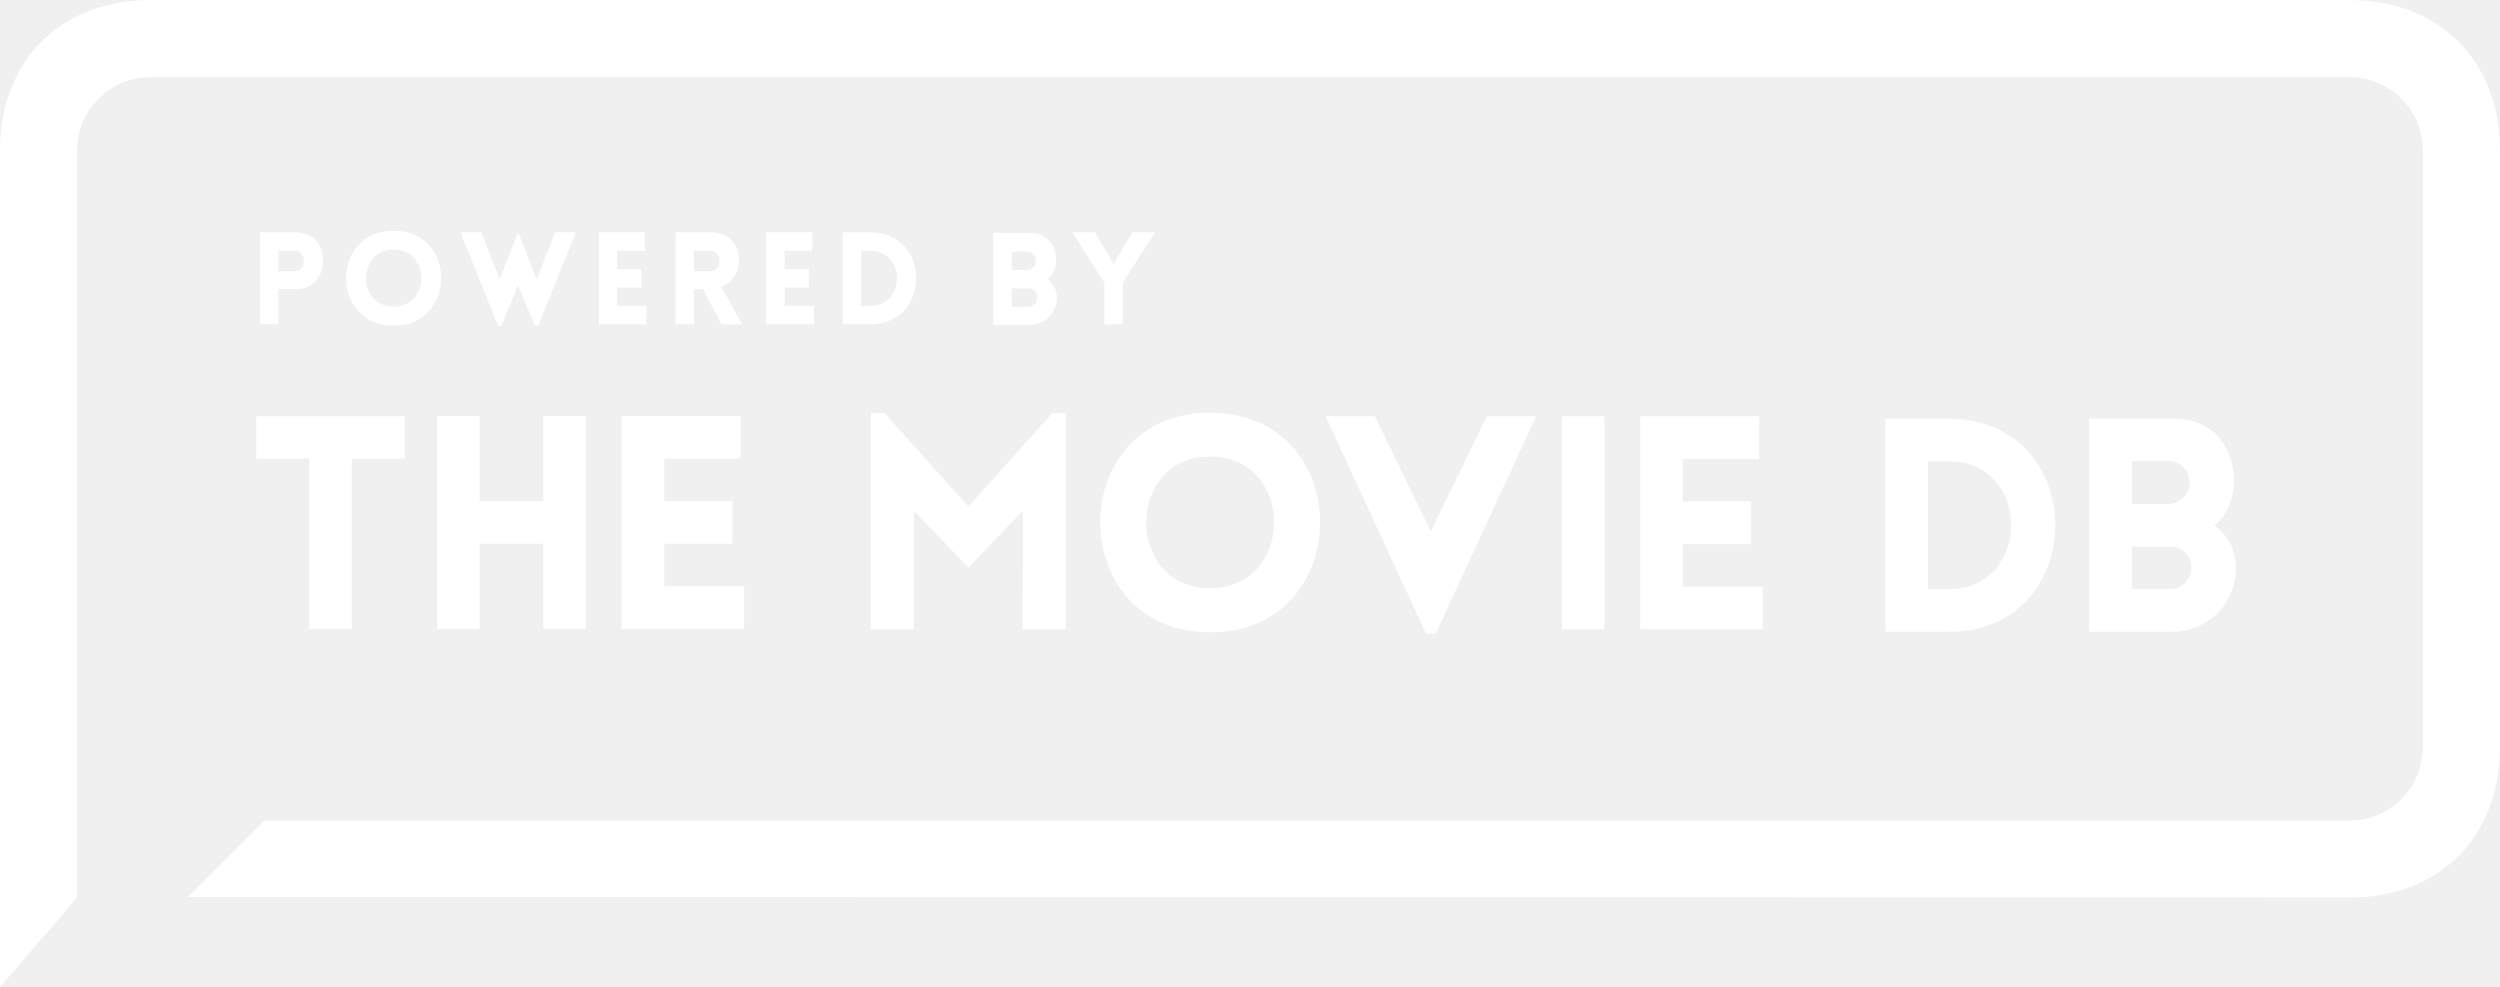
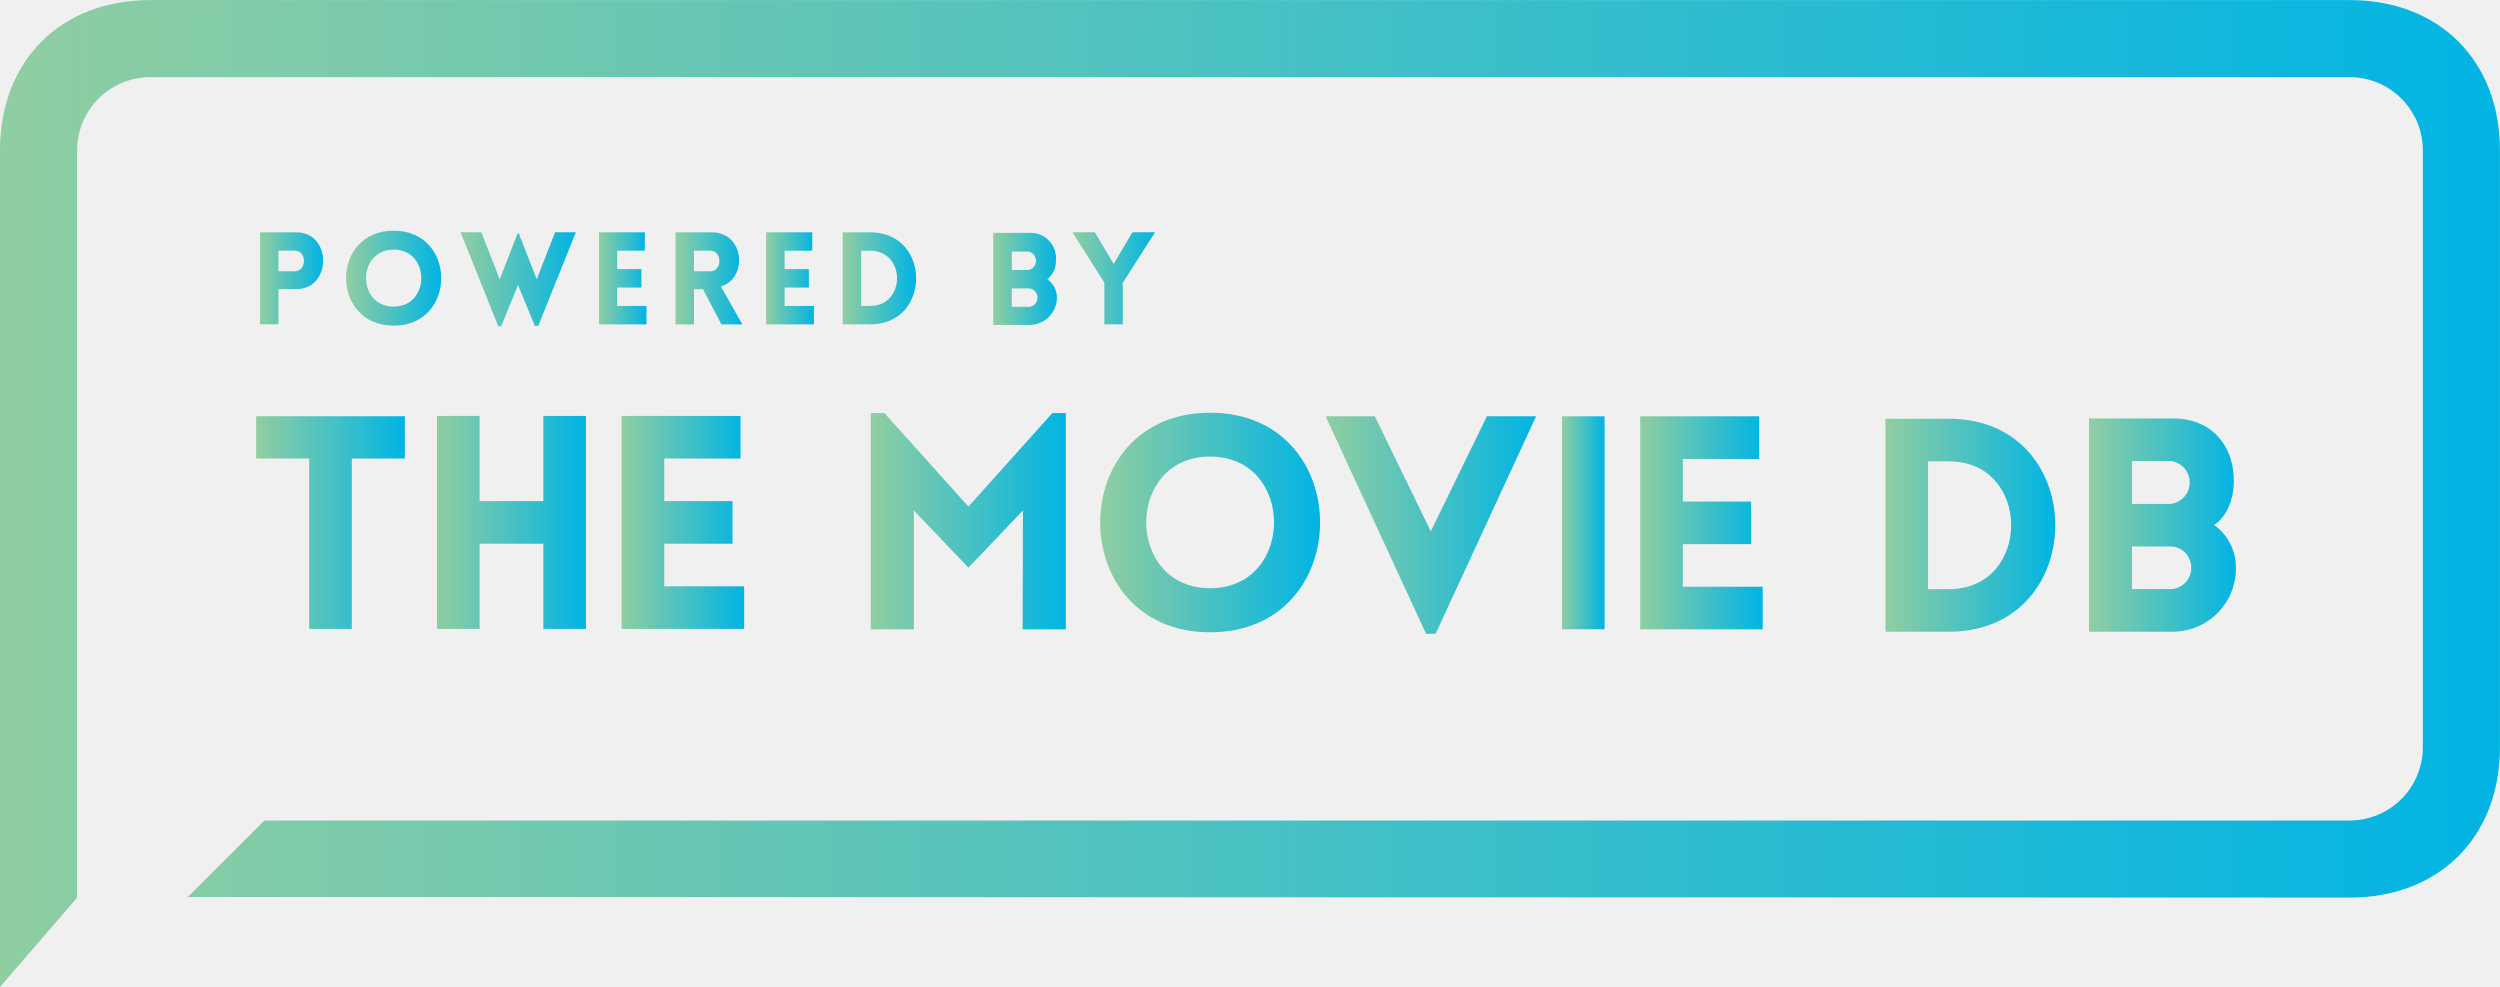
<svg xmlns="http://www.w3.org/2000/svg" id="Layer_1" data-name="Layer 1" viewBox="0 0 407.34 160.81">
  <defs>
-     <style>.cls-1{fill:#fff;}</style>
+     <linearGradient id="FirstGradient">
+       <stop offset="0%" style="stop-color:#90cea1" />
+       <stop offset="100%" style="stop-color:#01b4e4" />
+     </linearGradient>
+     <style>.cls-1{fill:url(#FirstGradient)}</style>
  </defs>
  <polygon class="cls-1" points="50.38 102.47 57.32 102.47 57.32 74.71 65.96 74.71 65.96 67.82 41.74 67.82 41.74 74.71 50.38 74.71 50.38 102.47" />
  <polygon class="cls-1" points="88.53 102.47 95.47 102.47 95.47 67.77 88.53 67.77 88.53 81.65 78.14 81.65 78.14 67.77 71.2 67.77 71.2 102.47 78.14 102.47 78.14 88.59 88.53 88.59 88.53 102.47" />
  <polygon class="cls-1" points="121.25 95.53 108.23 95.53 108.23 88.59 119.35 88.59 119.35 81.65 108.23 81.65 108.23 74.71 120.66 74.71 120.66 67.77 101.28 67.77 101.28 102.47 121.25 102.47 121.25 95.53" />
  <polygon class="cls-1" points="157.79 82.54 144.1 67.3 141.87 67.3 141.87 102.54 148.9 102.54 148.9 83.17 157.79 92.49 166.67 83.17 166.62 102.54 173.66 102.54 173.66 67.3 171.47 67.3 157.79 82.54" />
  <path class="cls-1" d="M3309.1,1841.93c-23.88,0-23.88,35.77,0,35.77S3333,1841.93,3309.1,1841.93Zm0,28.59c-13.88,0-13.88-21.45,0-21.45S3323,1870.52,3309.1,1870.52Z" transform="translate(-3111.93 -1774.68)" />
  <rect class="cls-1" x="254.5" y="67.83" width="6.94" height="34.7" />
  <polygon class="cls-1" points="274.19 95.6 274.19 88.66 285.32 88.66 285.32 81.72 274.19 81.72 274.19 74.78 286.63 74.78 286.63 67.83 267.25 67.83 267.25 102.54 287.21 102.54 287.21 95.6 274.19 95.6" />
  <path class="cls-1" d="M3429.48,1842.91h-10.34v34.7h10.34C3452.58,1877.61,3452.58,1842.91,3429.48,1842.91Zm0,27.76h-3.4v-20.82h3.4C3443,1849.85,3443,1870.67,3429.48,1870.67Z" transform="translate(-3111.93 -1774.68)" />
  <path class="cls-1" d="M3472.7,1860.23c2.18-1.5,3.11-4.22,3.2-6.84,0.15-6.12-3.69-10.53-9.85-10.53h-13.74v34.75H3466a10.32,10.32,0,0,0,10.24-10.44A8.43,8.43,0,0,0,3472.7,1860.23Zm-13.4-10.44h6.17a3.51,3.51,0,0,1,0,7h-6.17v-7Zm6.17,20.87h-6.17v-6.94h6.17a3.41,3.41,0,0,1,3.49,3.45A3.45,3.45,0,0,1,3465.47,1870.67Z" transform="translate(-3111.93 -1774.68)" />
  <polygon class="cls-1" points="233.13 86.57 224 67.83 215.99 67.83 232.36 103.27 233.91 103.27 250.28 67.83 242.27 67.83 233.13 86.57" />
  <path class="cls-1" d="M3494.78,1920.93c14.6,0,24.48-9.88,24.48-24.48v-97.28c0-14.6-9.88-24.48-24.48-24.48H3136.41c-14.6,0-24.48,9.88-24.48,24.48V1935.5l12.56-14.56h0V1799.17a11.94,11.94,0,0,1,11.92-11.92h358.37a11.94,11.94,0,0,1,11.92,11.92v97.28a11.94,11.94,0,0,1-11.92,11.92H3155l-12.56,12.56-0.08-.1Z" transform="translate(-3111.93 -1774.68)" />
  <path class="cls-1" d="M3154.3,1827.53v-15h5.9c5.84,0,5.82,9.26,0,9.26h-2.9v5.73h-3Zm5.65-8.65c2,0,2-3.36,0-3.36h-2.65v3.36h2.65Z" transform="translate(-3111.93 -1774.68)" />
  <path class="cls-1" d="M3176.07,1812.27c10.33,0,10.33,15.47,0,15.47S3165.74,1812.27,3176.07,1812.27Zm0,3.09c-6,0-6,9.28,0,9.28S3182.08,1815.35,3176.07,1815.35Z" transform="translate(-3111.93 -1774.68)" />
  <path class="cls-1" d="M3193.12,1827.85l-6.15-15.33h3.38l3,7.66,2.94-7.52h0.15l2.94,7.52,3-7.66h3.38l-6.13,15.26h-0.55l-2.75-6.66-2.73,6.72h-0.52Z" transform="translate(-3111.93 -1774.68)" />
  <path class="cls-1" d="M3209.53,1827.53v-15H3217v3h-4.51v3h3.95v3h-3.95v3h4.77v3h-7.77Z" transform="translate(-3111.93 -1774.68)" />
  <path class="cls-1" d="M3229.47,1827.53l-3-5.73H3225v5.73h-3v-15h5.92c5.35,0,5.88,7.54,1.47,8.82l3.49,6.19h-3.4Zm-4.47-8.65h2.65c2,0,2-3.36,0-3.36H3225v3.36Z" transform="translate(-3111.93 -1774.68)" />
  <path class="cls-1" d="M3236.76,1827.53v-15h7.52v3h-4.51v3h3.95v3h-3.95v3h4.77v3h-7.77Z" transform="translate(-3111.93 -1774.68)" />
  <path class="cls-1" d="M3253.71,1827.53h-4.47v-15h4.47C3263.7,1812.52,3263.7,1827.53,3253.71,1827.53Zm-1.47-12v9h1.47c5.84,0,5.84-9,0-9h-1.47Z" transform="translate(-3111.93 -1774.68)" />
  <path class="cls-1" d="M3291.89,1820.77l-5.23-8.25h3.65l3.07,5.17,3.07-5.17h3.67l-5.25,8.25v6.76h-3v-6.76Z" transform="translate(-3111.93 -1774.68)" />
  <path class="cls-1" d="M3282.58,1820.18a3.68,3.68,0,0,0,1.39-3,4.13,4.13,0,0,0-4.26-4.56h-5.94v15h5.94a4.46,4.46,0,0,0,4.43-4.51A3.65,3.65,0,0,0,3282.58,1820.18Zm-5.79-4.51h2.67a1.52,1.52,0,0,1,0,3h-2.67v-3Zm2.67,9h-2.67v-3h2.67a1.47,1.47,0,0,1,1.51,1.49A1.49,1.49,0,0,1,3279.45,1824.7Z" transform="translate(-3111.93 -1774.68)" />
</svg>
